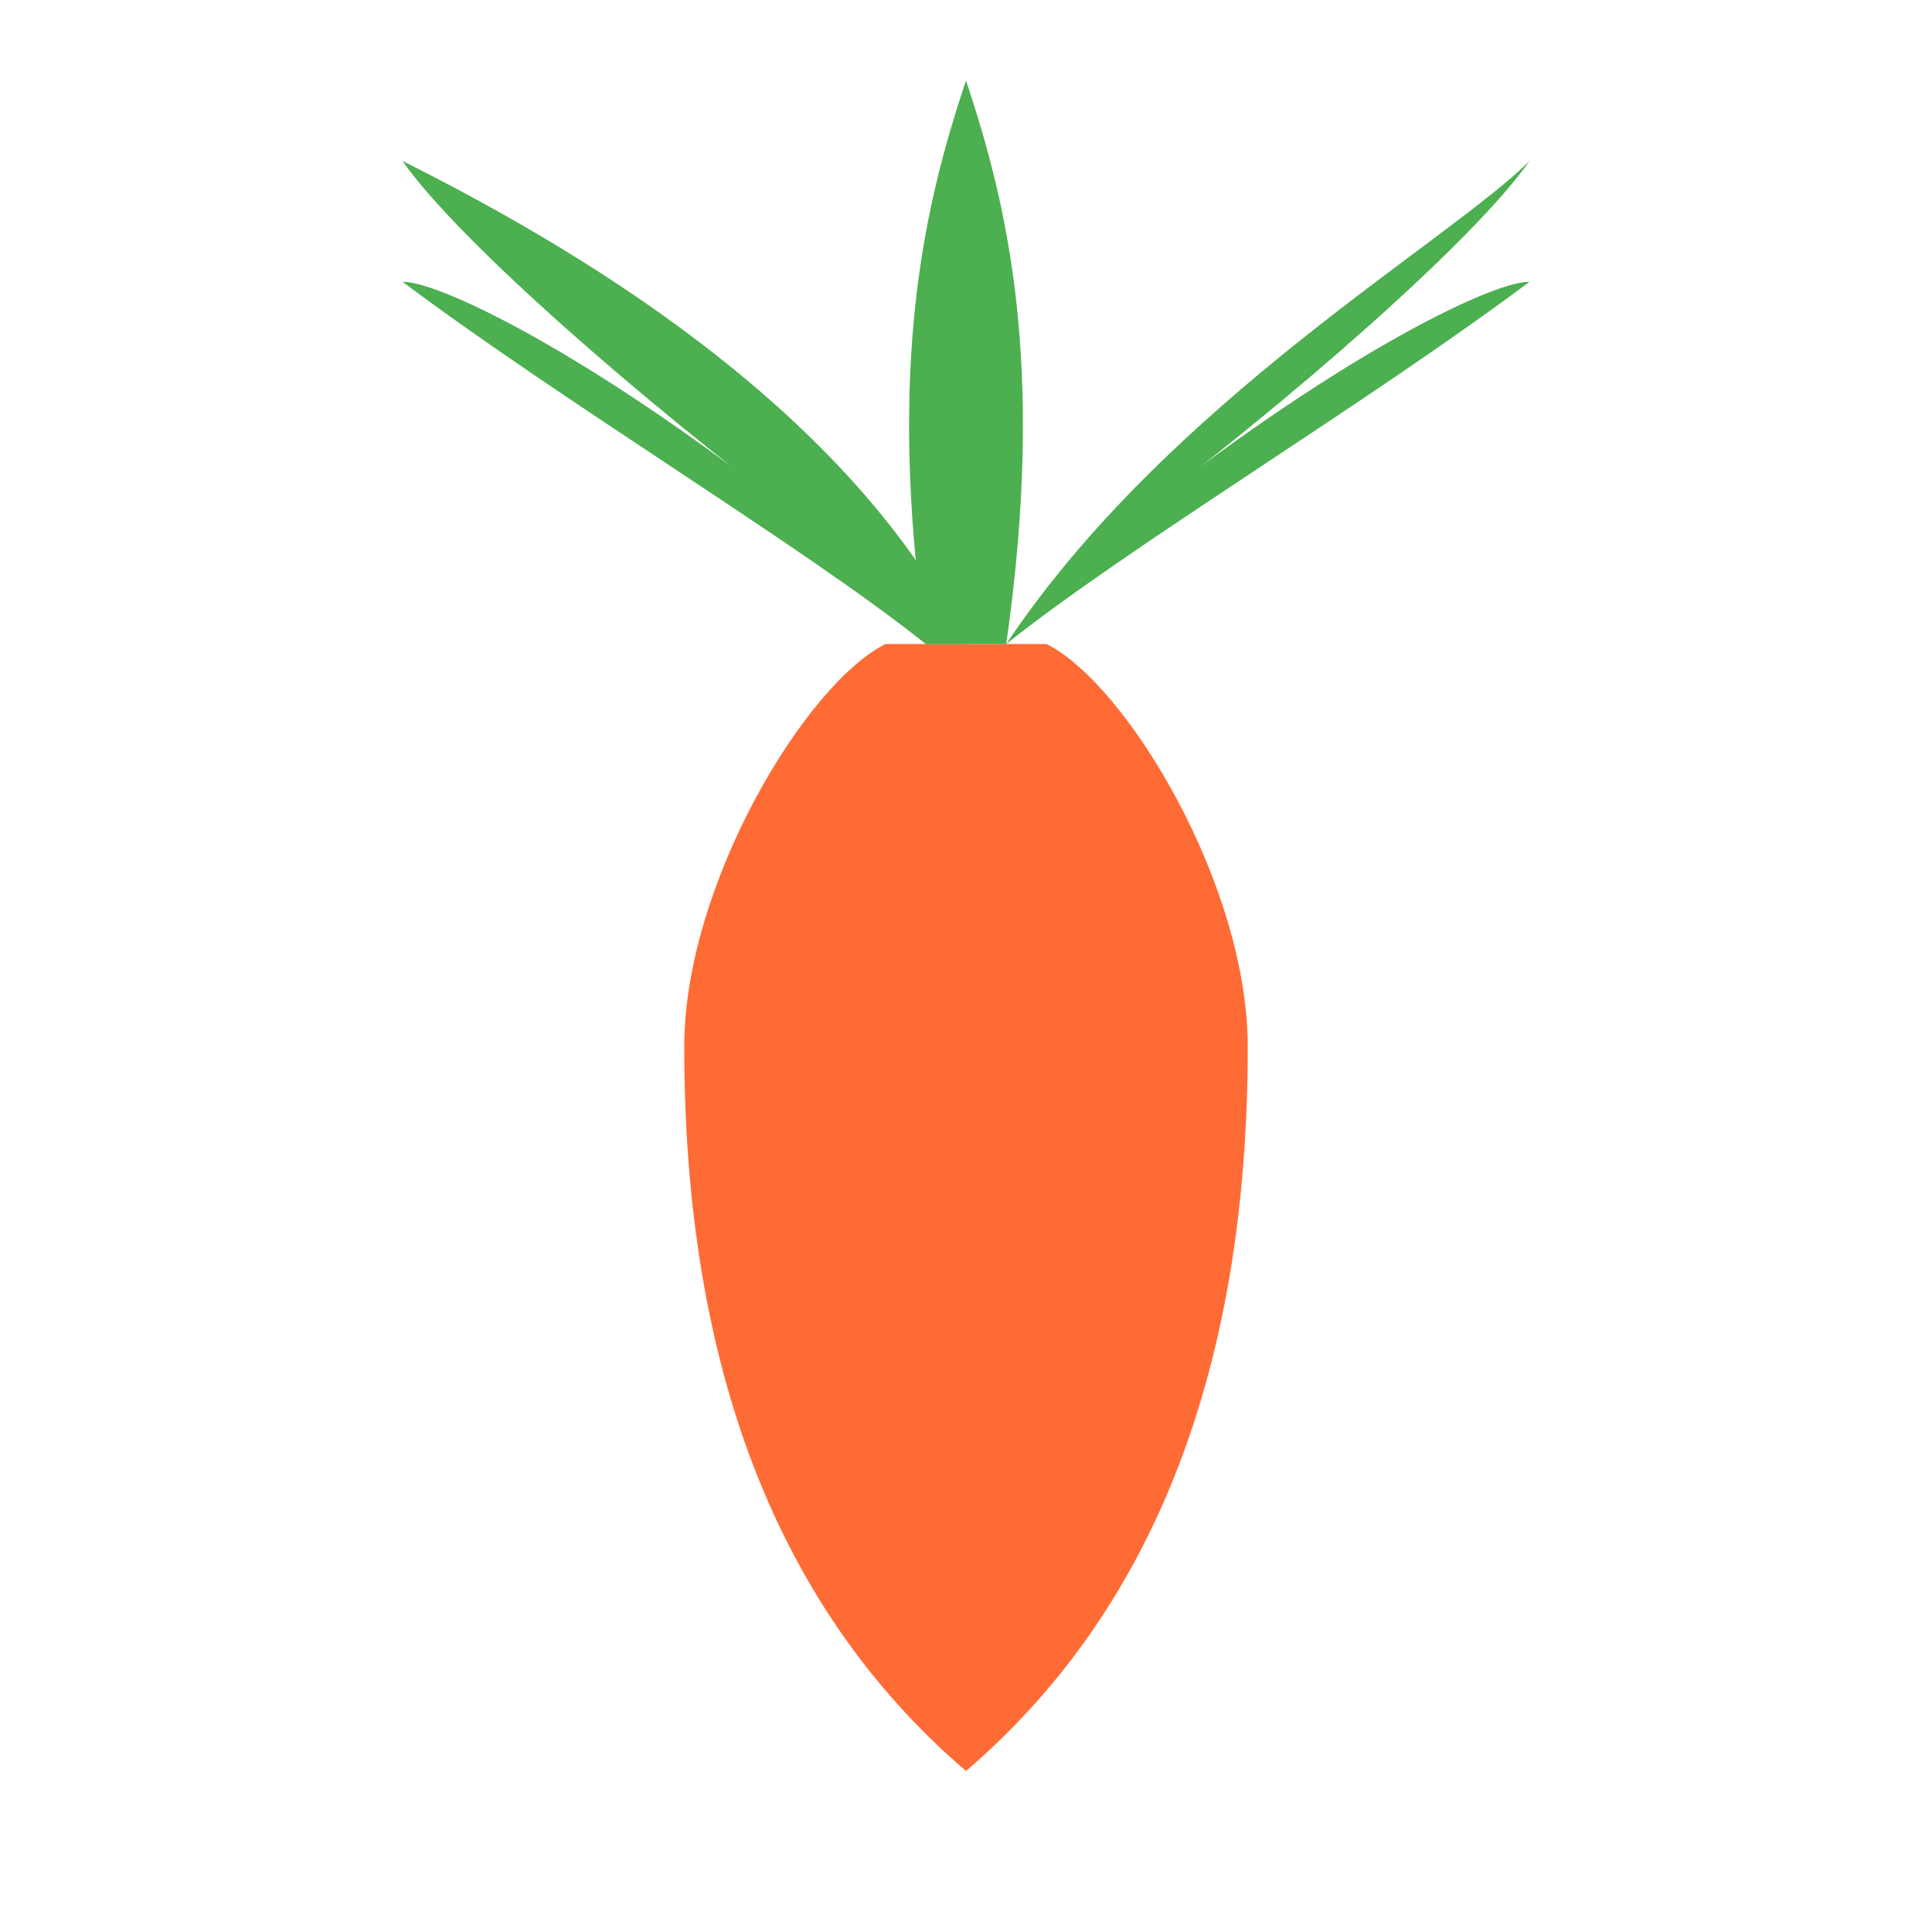
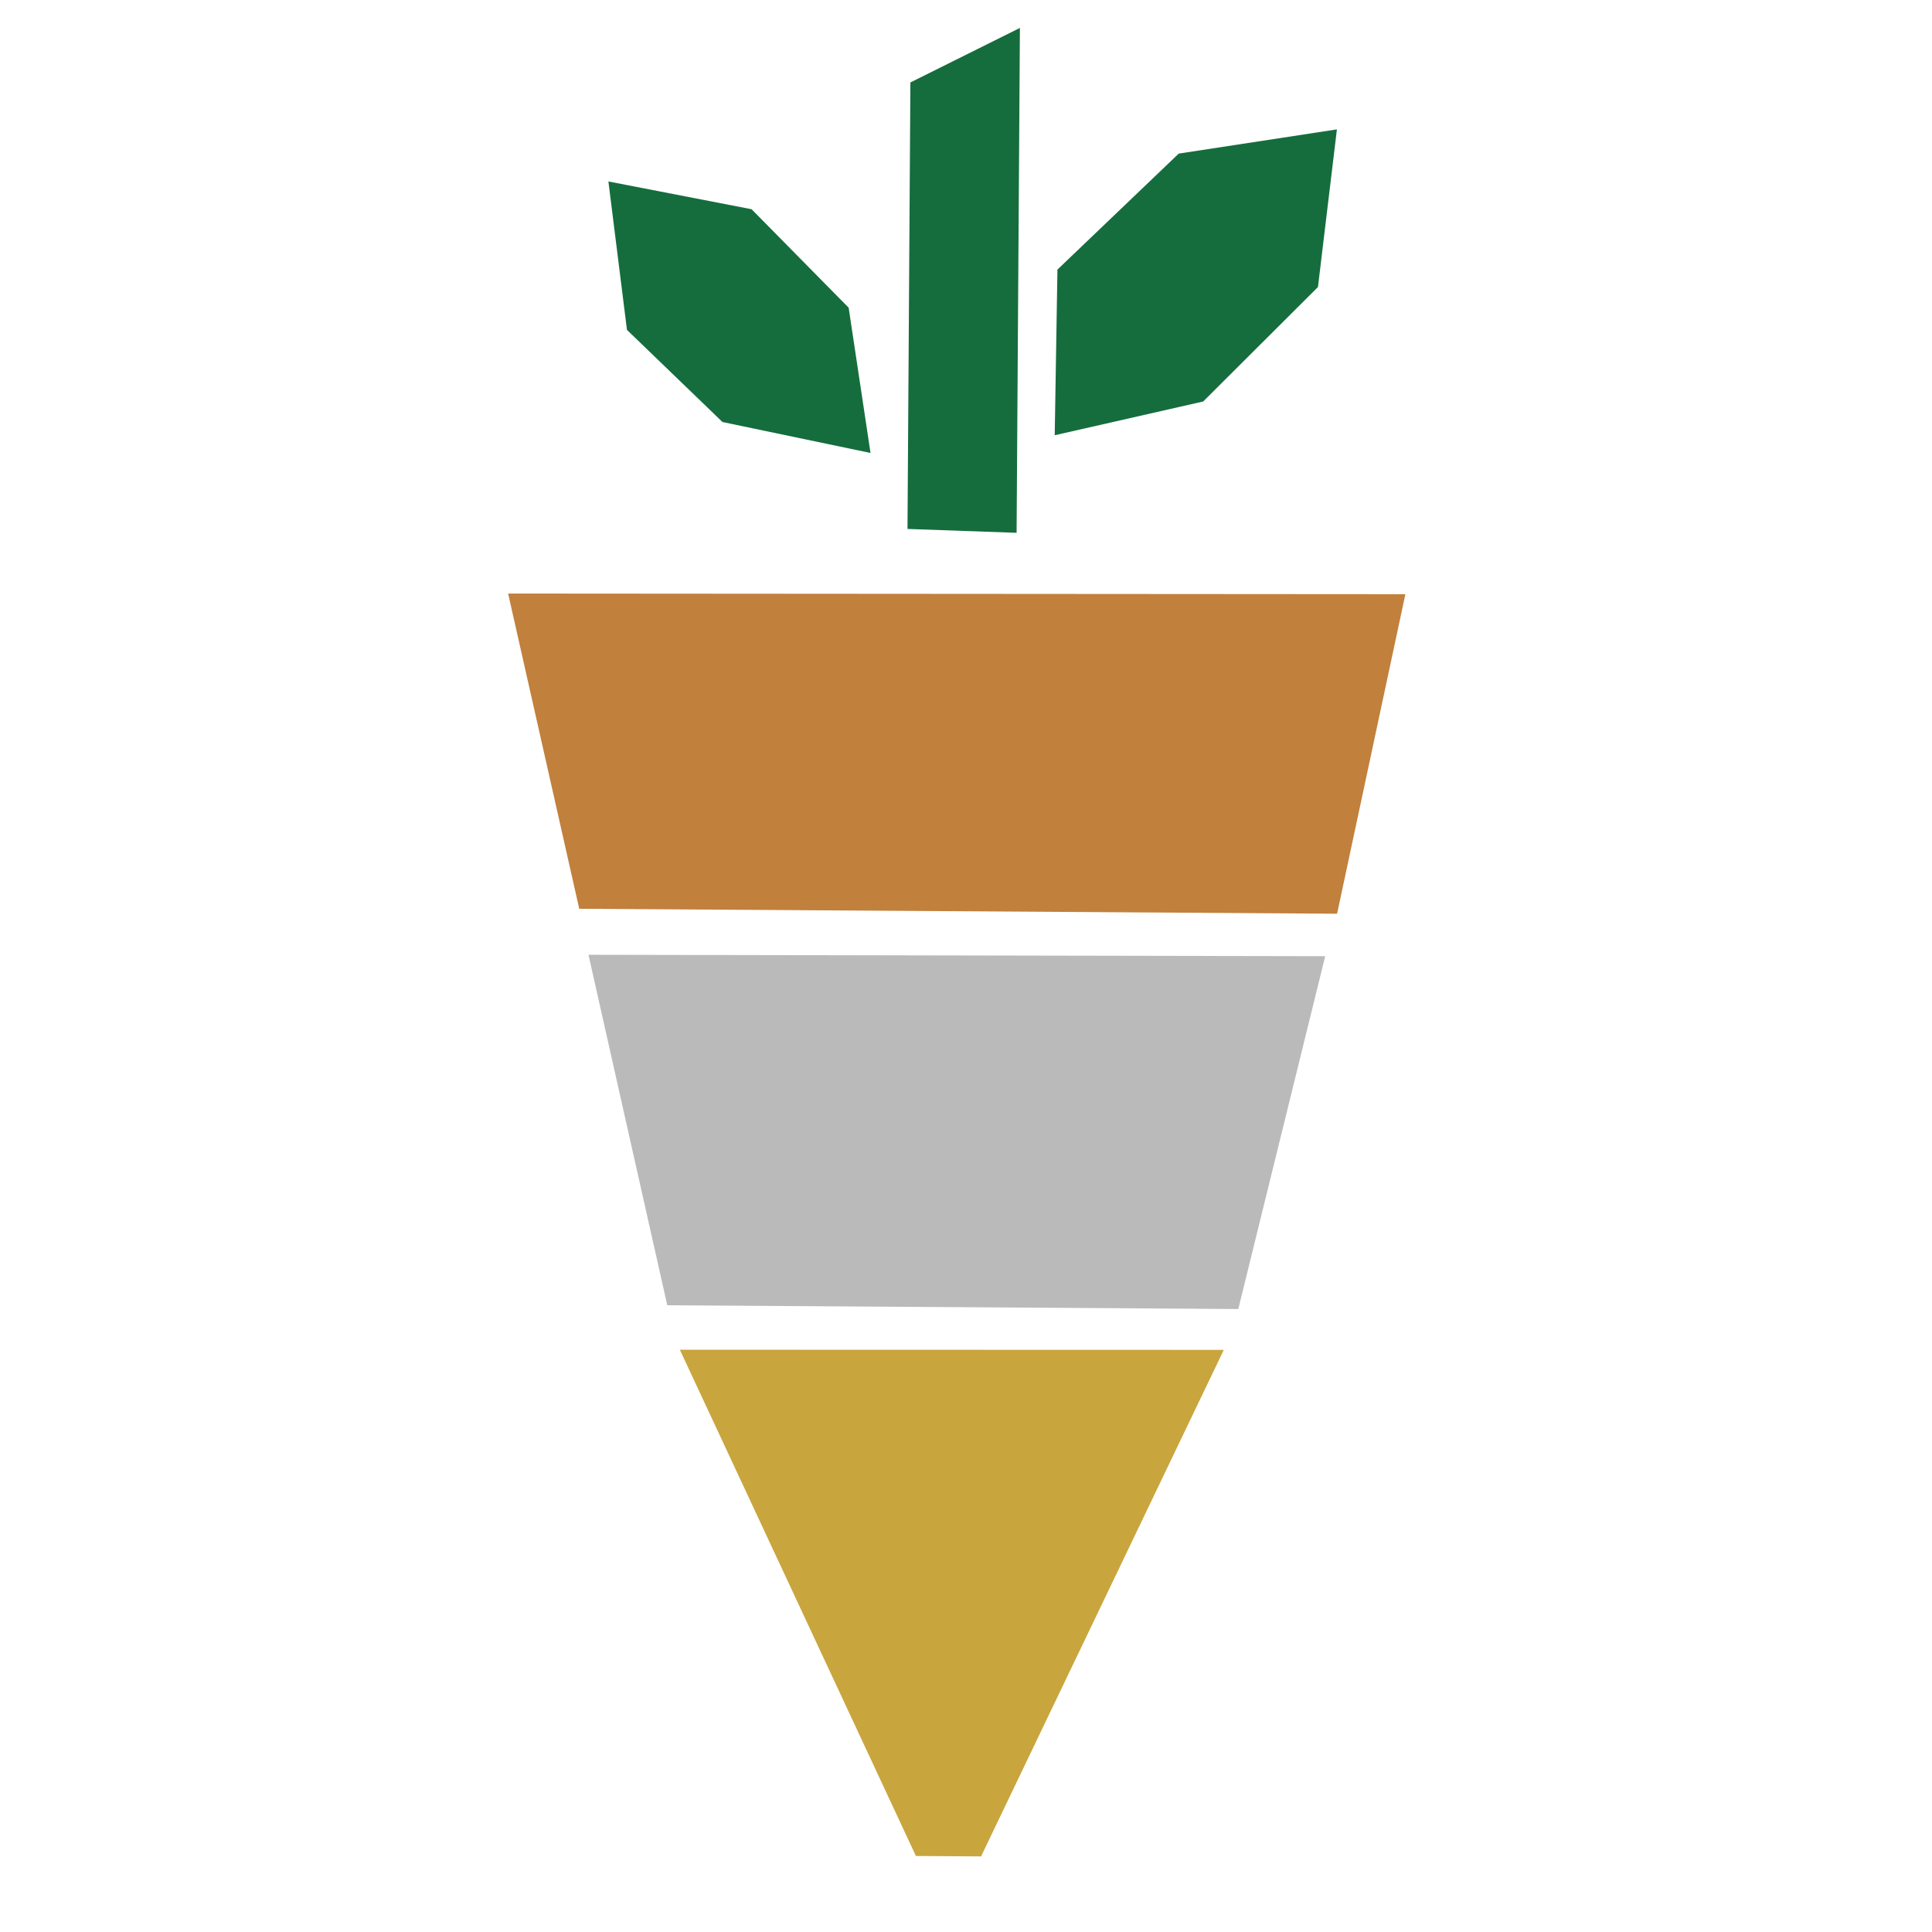
- <svg xmlns="http://www.w3.org/2000/svg" viewBox="0 0 24 24">
-   <path d="M11 8 C10 8.5, 8.5 11, 8.5 13 Q8.5 19, 12 22 Q15.5 19, 15.5 13 C15.5 11, 14 8.5, 13 8 Z" fill="#ff6b35" />
-   <path d="M12 8 C10.5 5, 7 3, 5 2 C5.7 3, 8 5, 10 6.5 C7.5 4.5, 5.5 3.5, 5 3.5 C7 5, 10 6.8, 11.5 8 Z" fill="#4caf50" />
-   <path d="M11.5 8 C11 4.5, 11.5 2.5, 12 1 C12.5 2.5, 13 4.5, 12.5 8 Z" fill="#4caf50" />
-   <path d="M12.5 8 C14.5 5, 18 3, 19 2 C18.3 3, 16 5, 14 6.5 C16.5 4.5, 18.5 3.5, 19 3.5 C17 5, 14 6.8, 12.5 8 Z" fill="#4caf50" />
+ <svg xmlns="http://www.w3.org/2000/svg" viewBox="0 0 64 64">
+   <path fill="#c1803c" d="m 16.832,19.662 2.356,10.442 25.105,0.164 2.262,-10.585 z" />
+   <path fill="#bababa" d="m 19.494,31.628 2.61,11.611 18.916,0.124 2.879,-11.688 z" />
+   <path fill="#c9a53e" d="m 22.52,44.711 7.821,16.771 2.158,0.014 8.041,-16.78 z" />
+   <path fill="#156d3e" d="M 30.062,17.522 30.158,2.731 33.786,0.925 33.676,17.65 Z" />
+   <path fill="#156d3e" d="m 28.837,15.005 -4.904,-1.025 -3.164,-3.052 -0.615,-4.917 4.743,0.92 3.216,3.262 z" />
+   <path fill="#156d3e" d="m 34.939,14.418 0.09,-5.488 4.018,-3.842 5.24,-0.802 -0.628,5.223 -3.802,3.791 z" />
</svg>
